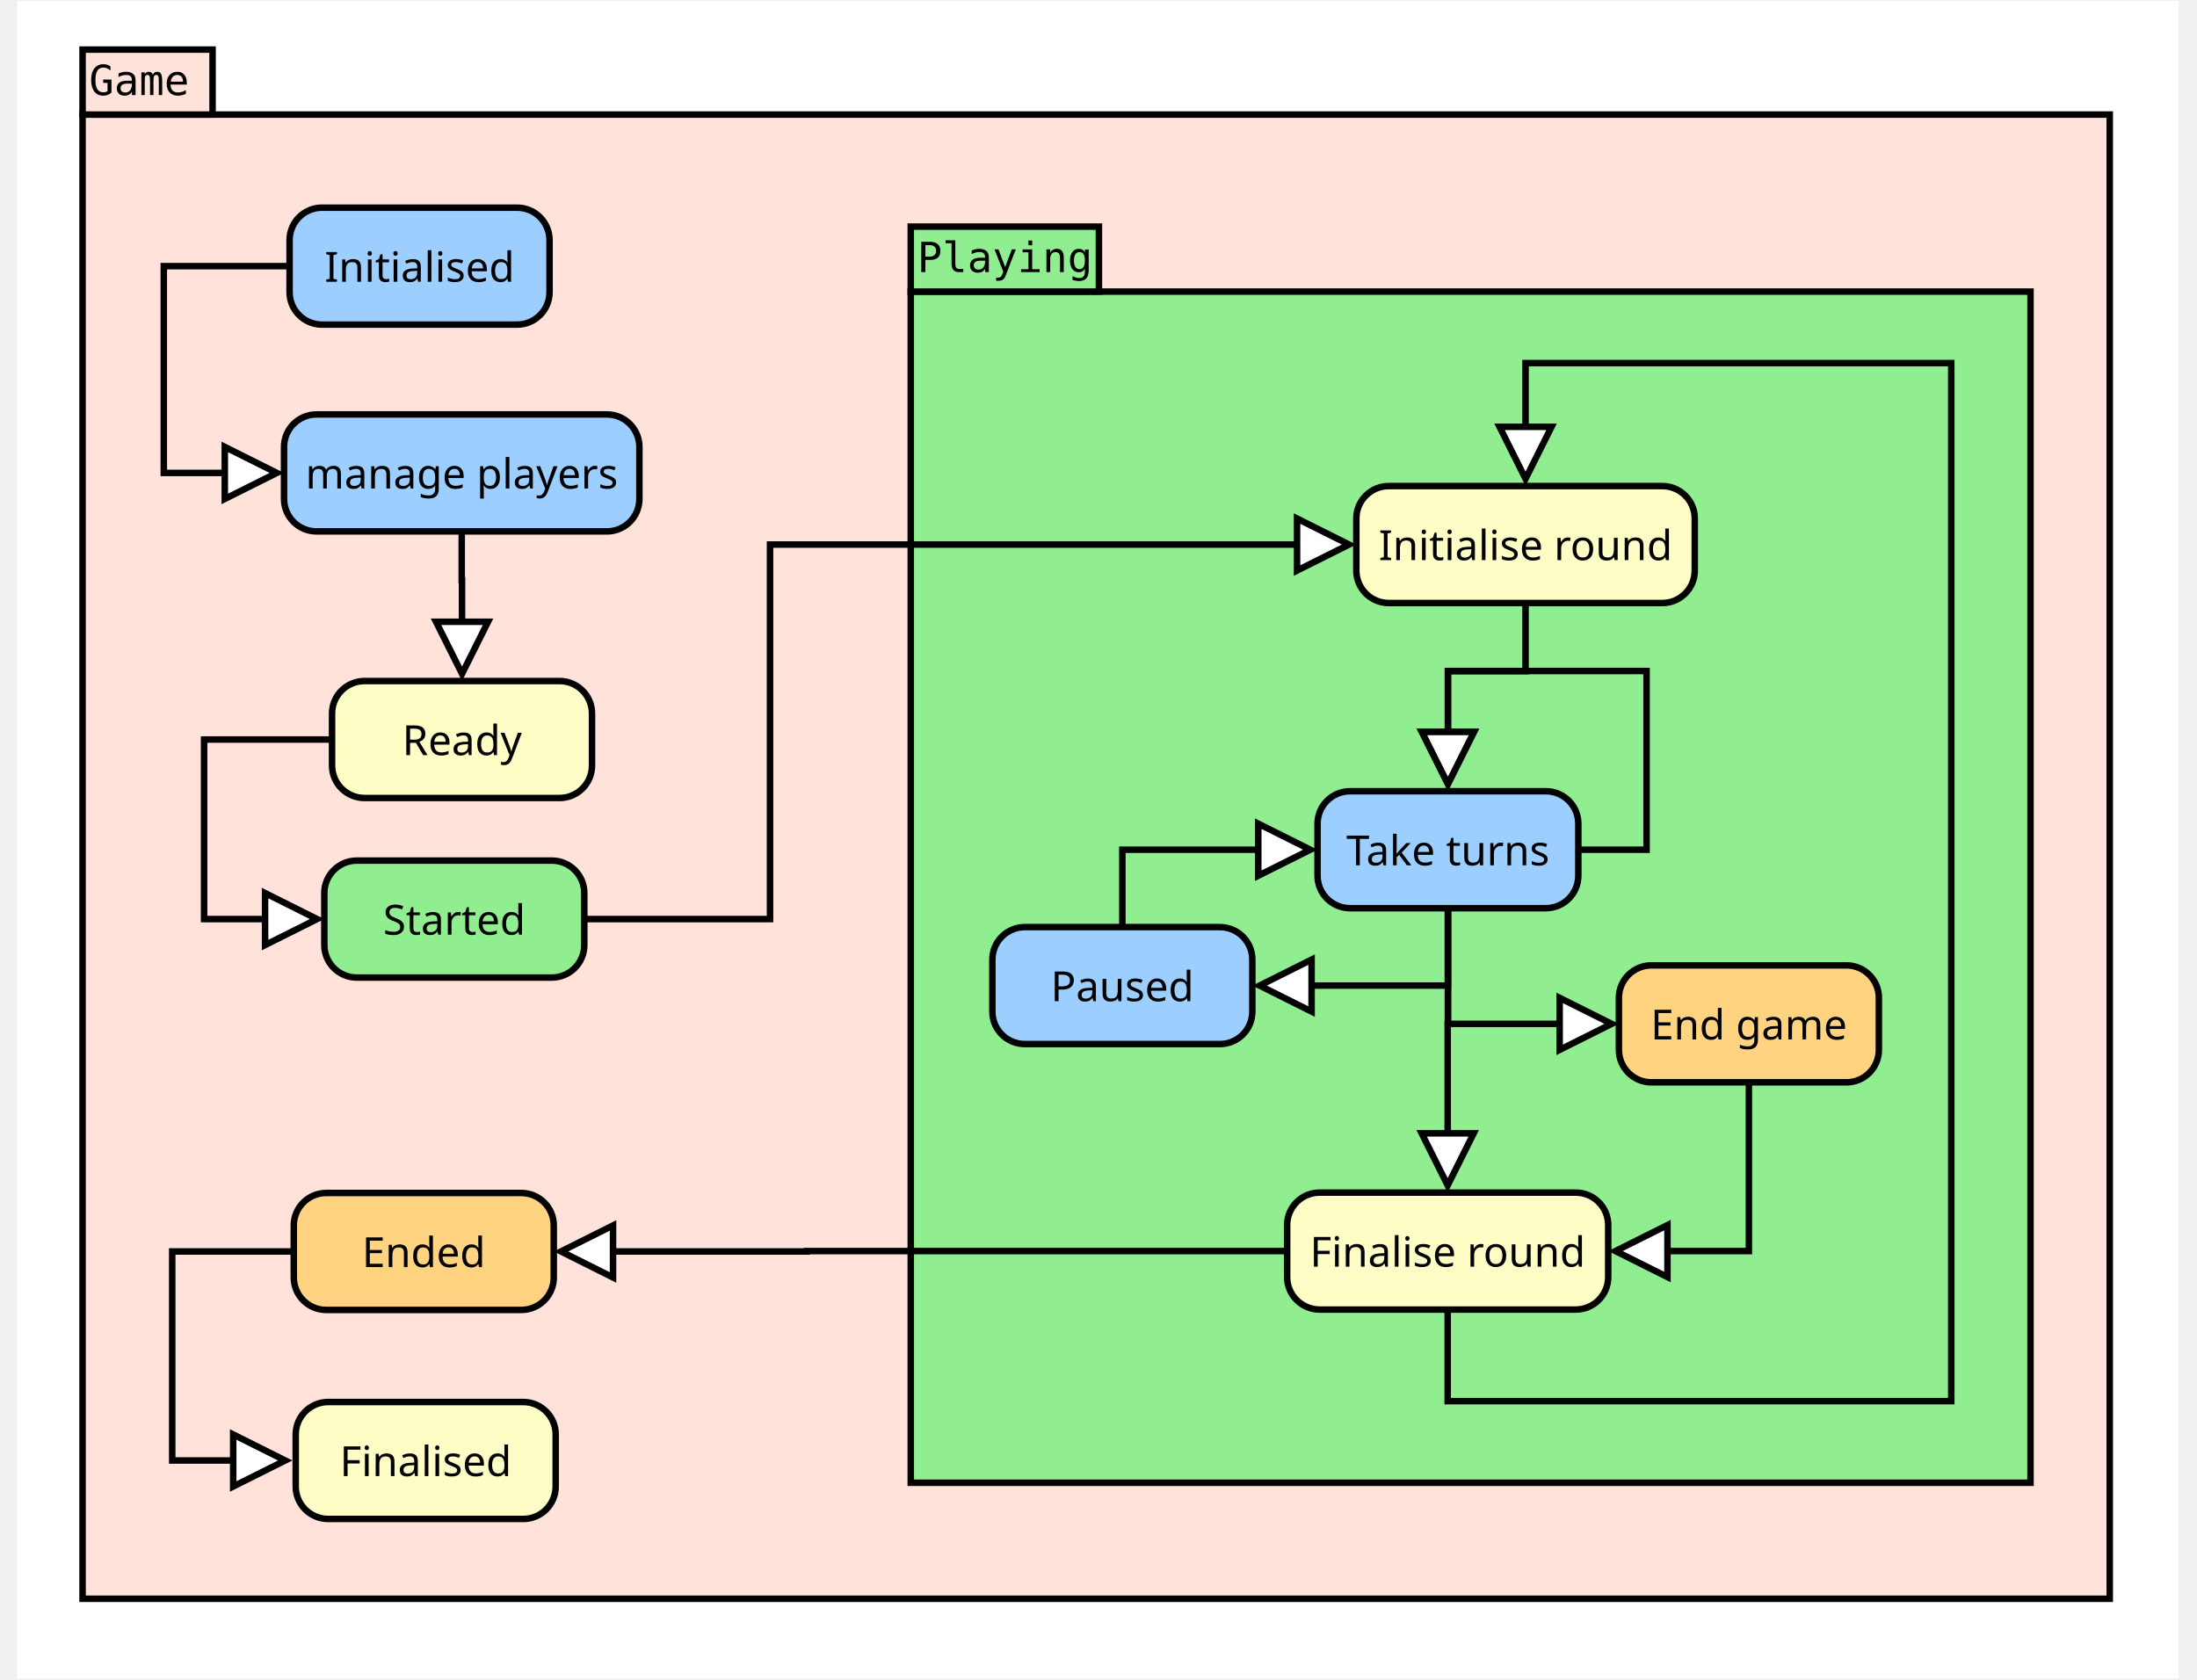
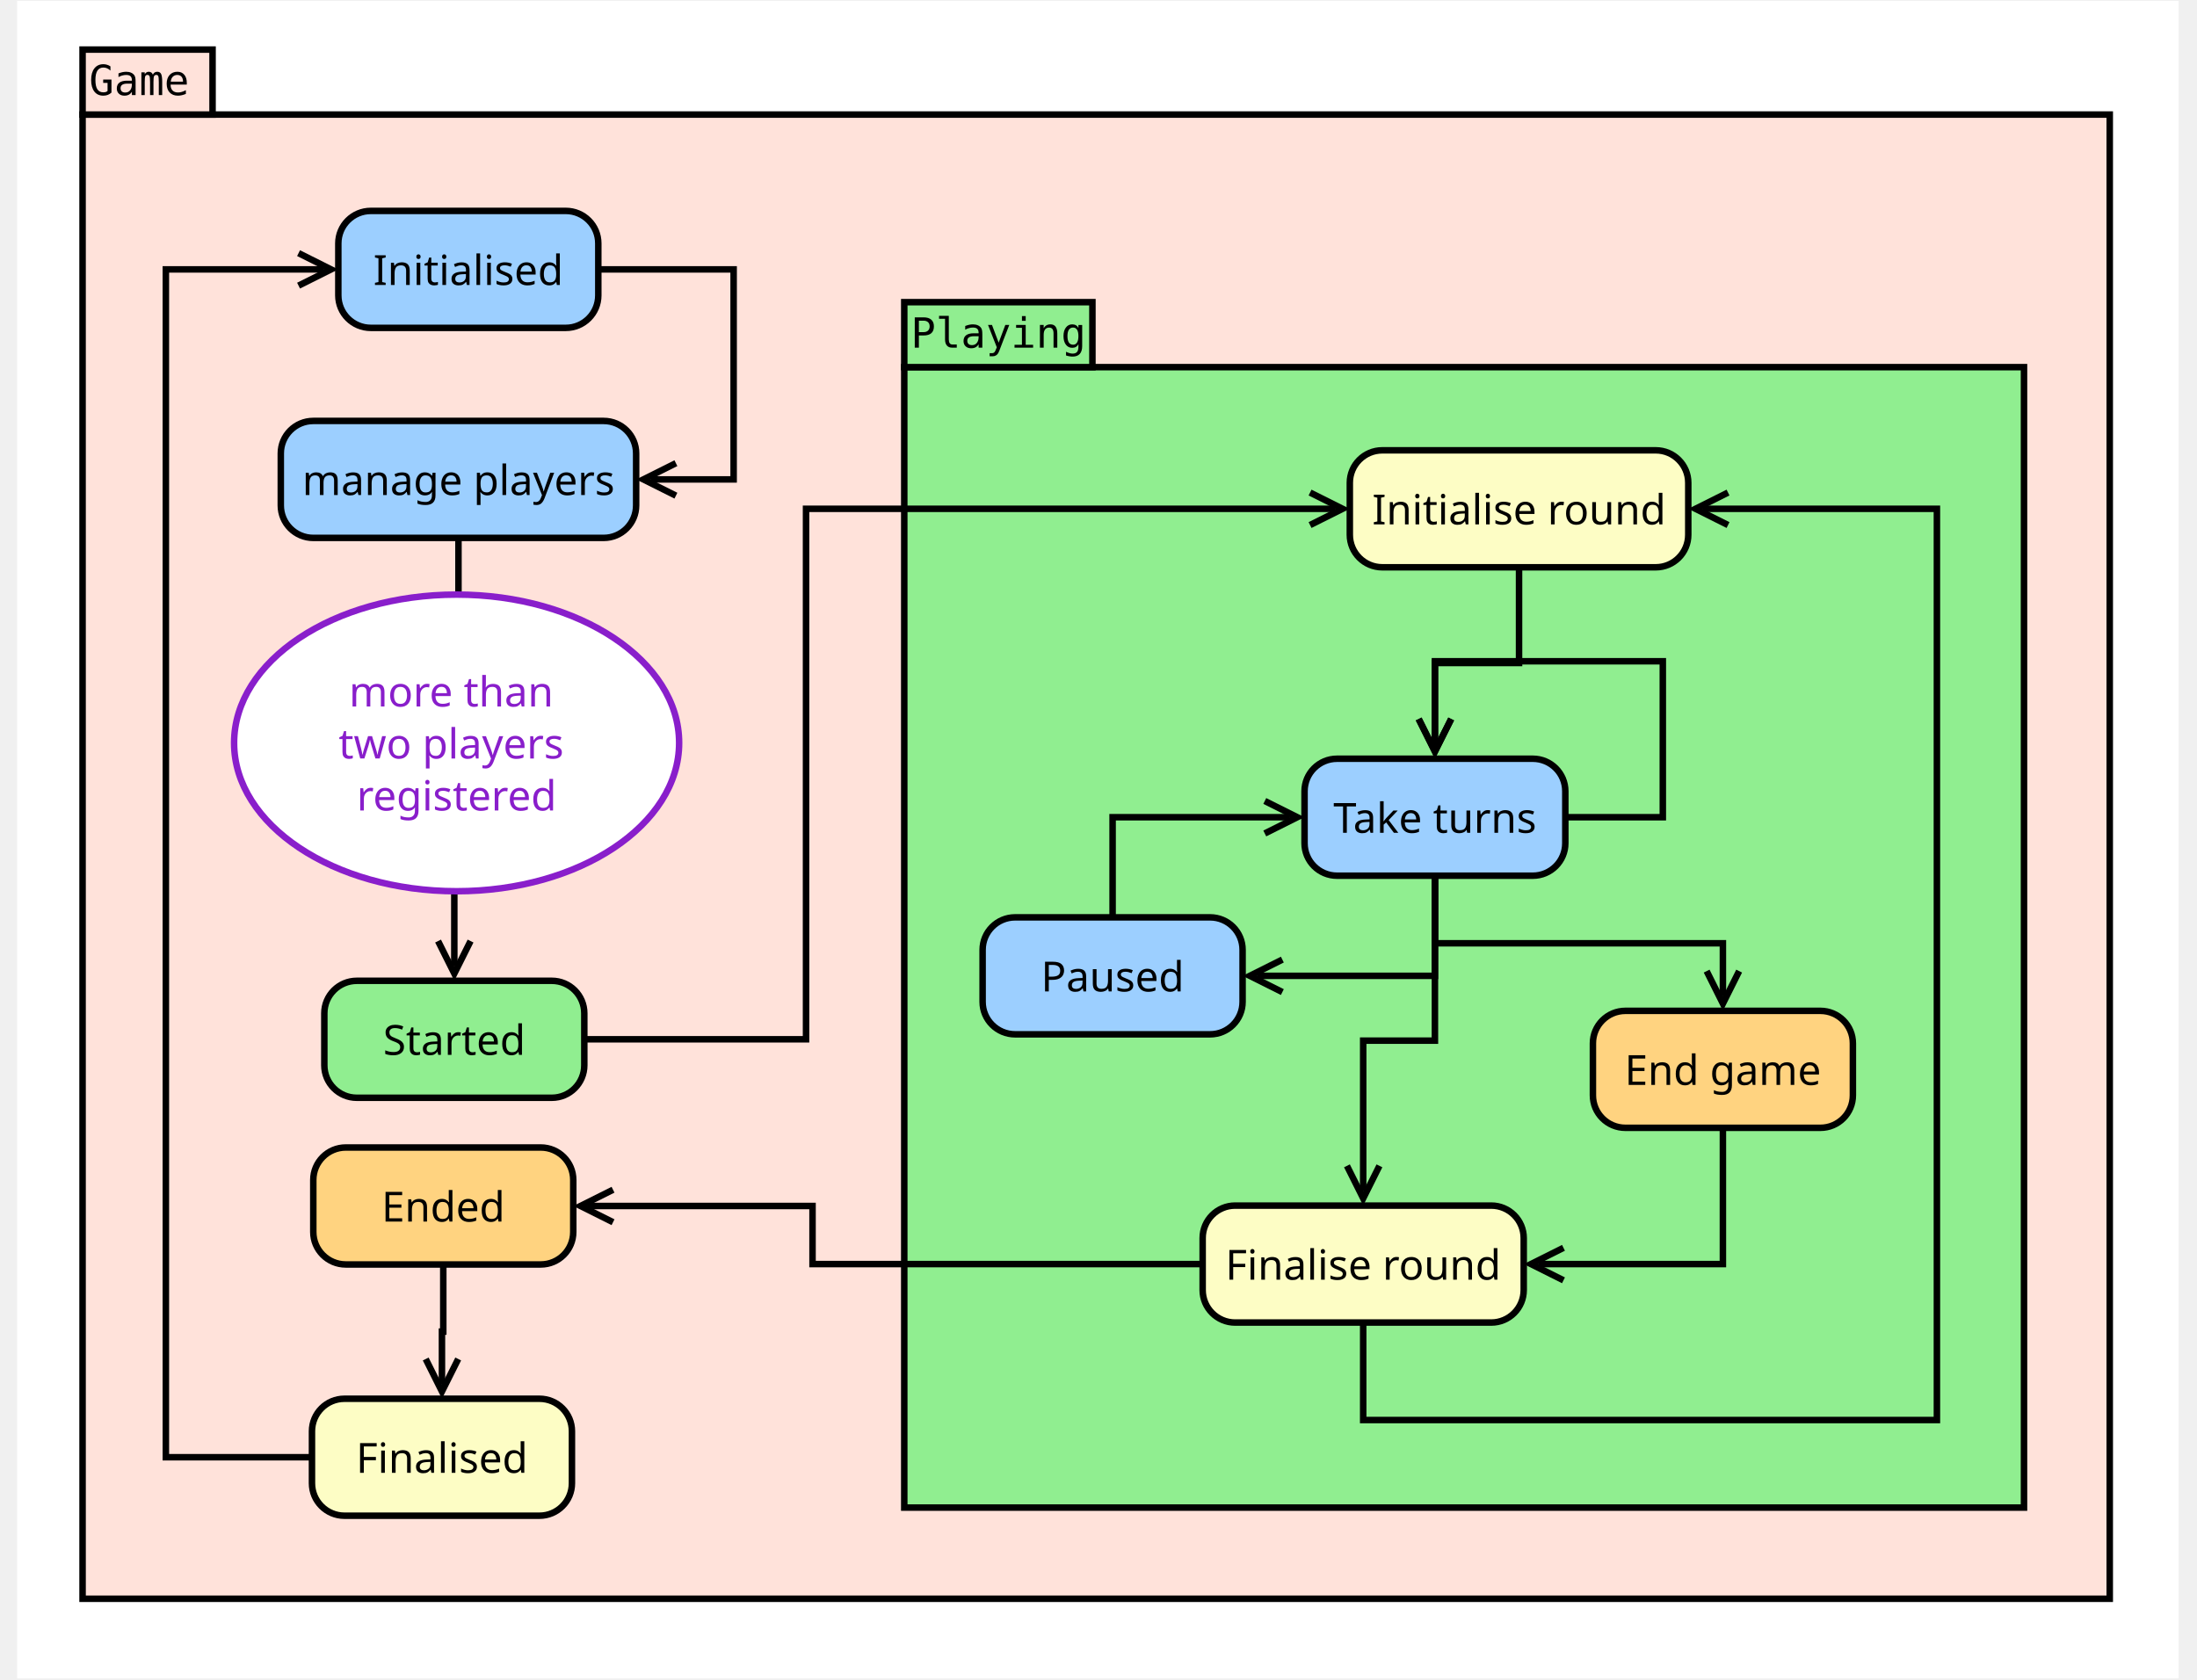
<svg xmlns="http://www.w3.org/2000/svg" width="34cm" height="26cm" viewBox="2 1 666 517">
  <g>
    <rect style="fill: #ffffff" x="3.23" y="2.249" width="663.139" height="514.353" />
    <rect style="fill: none; fill-opacity:0; stroke-width: 2; stroke: #ffffff" x="3.23" y="2.249" width="663.139" height="514.353" />
  </g>
  <g>
    <rect style="fill: #ffe2da" x="22.37" y="36.261" width="623.818" height="456.797" />
    <rect style="fill: none; fill-opacity:0; stroke-width: 2; stroke: #000000" x="22.37" y="36.261" width="623.818" height="456.797" />
    <rect style="fill: #ffe2da" x="22.37" y="16.261" width="40" height="20" />
    <rect style="fill: none; fill-opacity:0; stroke-width: 2; stroke: #000000" x="22.37" y="16.261" width="40" height="20" />
    <text font-size="12.8" style="fill: #000000;text-anchor:start;font-family:monospace;font-style:normal;font-weight:normal" x="24.37" y="30.261">Game</text>
  </g>
  <g>
-     <rect style="fill: #90ee90" x="277.227" y="90.748" width="344.575" height="366.609" />
-     <rect style="fill: none; fill-opacity:0; stroke-width: 2; stroke: #000000" x="277.227" y="90.748" width="344.575" height="366.609" />
-     <rect style="fill: #90ee90" x="277.227" y="70.748" width="57.9" height="20" />
-     <rect style="fill: none; fill-opacity:0; stroke-width: 2; stroke: #000000" x="277.227" y="70.748" width="57.9" height="20" />
-     <text font-size="12.8" style="fill: #000000;text-anchor:start;font-family:monospace;font-style:normal;font-weight:normal" x="279.227" y="84.748">Playing</text>
+     <g>
+       <rect style="fill: #90ee90" x="275.228" y="114" width="344.575" height="351" />
+       <rect style="fill: none; fill-opacity:0; stroke-width: 2; stroke: #000000" x="275.228" y="114" width="344.575" height="351" />
+       <rect style="fill: #90ee90" x="275.228" y="94" width="57.9" height="20" />
+       <rect style="fill: none; fill-opacity:0; stroke-width: 2; stroke: #000000" x="275.228" y="94" width="57.9" height="20" />
+       <text font-size="12.8" style="fill: #000000;text-anchor:start;font-family:monospace;font-style:normal;font-weight:normal" x="277.228" y="108">Playing</text>
+     </g>
+     <g>
+       <rect style="fill: #fdfdc5" x="412.338" y="139.597" width="104.15" height="36" rx="10" ry="10" />
+       <rect style="fill: none; fill-opacity:0; stroke-width: 2; stroke: #000000" x="412.338" y="139.597" width="104.15" height="36" rx="10" ry="10" />
+       <text font-size="12.8" style="fill: #000000;text-anchor:middle;font-family:sans-serif;font-style:normal;font-weight:normal" x="464.413" y="162.397">
+         <tspan x="464.413" y="162.397">Initialise round</tspan>
+       </text>
+     </g>
+     <g>
+       <rect style="fill: #9ccfff" x="398.404" y="234.52" width="80.25" height="36" rx="10" ry="10" />
+       <rect style="fill: none; fill-opacity:0; stroke-width: 2; stroke: #000000" x="398.404" y="234.52" width="80.25" height="36" rx="10" ry="10" />
+       <text font-size="12.8" style="fill: #000000;text-anchor:middle;font-family:sans-serif;font-style:normal;font-weight:normal" x="438.529" y="257.32">
+         <tspan x="438.529" y="257.32">Take turns</tspan>
+       </text>
+     </g>
+     <g>
+       <rect style="fill: #fdfdc5" x="367.052" y="372.05" width="98.8" height="36" rx="10" ry="10" />
+       <rect style="fill: none; fill-opacity:0; stroke-width: 2; stroke: #000000" x="367.052" y="372.05" width="98.8" height="36" rx="10" ry="10" />
+       <text font-size="12.8" style="fill: #000000;text-anchor:middle;font-family:sans-serif;font-style:normal;font-weight:normal" x="416.452" y="394.85">
+         <tspan x="416.452" y="394.85">Finalise round</tspan>
+       </text>
+     </g>
+     <g>
+       <rect style="fill: #ffd380" x="487.144" y="312.116" width="80" height="36" rx="10" ry="10" />
+       <rect style="fill: none; fill-opacity:0; stroke-width: 2; stroke: #000000" x="487.144" y="312.116" width="80" height="36" rx="10" ry="10" />
+       <text font-size="12.8" style="fill: #000000;text-anchor:middle;font-family:sans-serif;font-style:normal;font-weight:normal" x="527.144" y="334.916">
+         <tspan x="527.144" y="334.916">End game</tspan>
+       </text>
+     </g>
+     <g>
+       <rect style="fill: #9ccfff" x="299.34" y="283.338" width="80" height="36" rx="10" ry="10" />
+       <rect style="fill: none; fill-opacity:0; stroke-width: 2; stroke: #000000" x="299.34" y="283.338" width="80" height="36" rx="10" ry="10" />
+       <text font-size="12.8" style="fill: #000000;text-anchor:middle;font-family:sans-serif;font-style:normal;font-weight:normal" x="339.34" y="306.138">
+         <tspan x="339.34" y="306.138">Paused</tspan>
+       </text>
+     </g>
+     <g>
+       <polyline style="fill: none; fill-opacity:0; stroke-width: 2; stroke: #000000" points="464.413,175.597 464.413,205.058 438.529,205.058 438.529,230.048 " />
+       <polyline style="fill: none; fill-opacity:0; stroke-width: 2; stroke: #000000" points="433.529,222.284 438.529,232.284 443.529,222.284 " />
+     </g>
+     <g>
+       <polyline style="fill: none; fill-opacity:0; stroke-width: 2; stroke: #000000" points="478.654,252.52 508.654,252.52 508.654,204.52 438.529,204.52 438.529,230.048 " />
+       <polyline style="fill: none; fill-opacity:0; stroke-width: 2; stroke: #000000" points="433.529,222.284 438.529,232.284 443.529,222.284 " />
+     </g>
+     <g>
+       <polyline style="fill: none; fill-opacity:0; stroke-width: 2; stroke: #000000" points="438.529,270.52 438.529,301.338 383.812,301.338 " />
+       <polyline style="fill: none; fill-opacity:0; stroke-width: 2; stroke: #000000" points="391.576,296.338 381.576,301.338 391.576,306.338 " />
+     </g>
+     <g>
+       <polyline style="fill: none; fill-opacity:0; stroke-width: 2; stroke: #000000" points="339.34,283.338 339.34,252.52 393.932,252.52 " />
+       <polyline style="fill: none; fill-opacity:0; stroke-width: 2; stroke: #000000" points="386.168,257.52 396.168,252.52 386.168,247.52 " />
+     </g>
+     <g>
+       <polyline style="fill: none; fill-opacity:0; stroke-width: 2; stroke: #000000" points="438.529,270.52 438.529,291.318 527.144,291.318 527.144,307.644 " />
+       <polyline style="fill: none; fill-opacity:0; stroke-width: 2; stroke: #000000" points="522.144,299.88 527.144,309.88 532.144,299.88 " />
+     </g>
+     <g>
+       <polyline style="fill: none; fill-opacity:0; stroke-width: 2; stroke: #000000" points="527.144,348.116 527.144,390.05 470.324,390.05 " />
+       <polyline style="fill: none; fill-opacity:0; stroke-width: 2; stroke: #000000" points="478.088,385.05 468.088,390.05 478.088,395.05 " />
+     </g>
+     <g>
+       <polyline style="fill: none; fill-opacity:0; stroke-width: 2; stroke: #000000" points="438.529,270.52 438.529,321.285 416.452,321.285 416.452,367.578 " />
+       <polyline style="fill: none; fill-opacity:0; stroke-width: 2; stroke: #000000" points="411.452,359.814 416.452,369.814 421.452,359.814 " />
+     </g>
+     <g>
+       <polyline style="fill: none; fill-opacity:0; stroke-width: 2; stroke: #000000" points="416.452,408.05 416.452,438.05 593,438.05 593,157.597 520.96,157.597 " />
+       <polyline style="fill: none; fill-opacity:0; stroke-width: 2; stroke: #000000" points="528.724,152.597 518.724,157.597 528.724,162.597 " />
+     </g>
  </g>
  <g>
-     <rect style="fill: #fdfdc5" x="414.338" y="150.597" width="104.15" height="36" rx="10" ry="10" />
-     <rect style="fill: none; fill-opacity:0; stroke-width: 2; stroke: #000000" x="414.338" y="150.597" width="104.15" height="36" rx="10" ry="10" />
-     <text font-size="12.8" style="fill: #000000;text-anchor:middle;font-family:sans-serif;font-style:normal;font-weight:normal" x="466.413" y="173.397">
-       <tspan x="466.413" y="173.397">Initialise round</tspan>
+     <rect style="fill: #9ccfff" x="101.073" y="65.912" width="80" height="36" rx="10" ry="10" />
+     <rect style="fill: none; fill-opacity:0; stroke-width: 2; stroke: #000000" x="101.073" y="65.912" width="80" height="36" rx="10" ry="10" />
+     <text font-size="12.8" style="fill: #000000;text-anchor:middle;font-family:sans-serif;font-style:normal;font-weight:normal" x="141.073" y="88.712">
+       <tspan x="141.073" y="88.712">Initialised</tspan>
    </text>
  </g>
  <g>
-     <rect style="fill: #9ccfff" x="402.404" y="244.519" width="80.25" height="36" rx="10" ry="10" />
-     <rect style="fill: none; fill-opacity:0; stroke-width: 2; stroke: #000000" x="402.404" y="244.519" width="80.25" height="36" rx="10" ry="10" />
-     <text font-size="12.8" style="fill: #000000;text-anchor:middle;font-family:sans-serif;font-style:normal;font-weight:normal" x="442.529" y="267.319">
-       <tspan x="442.529" y="267.319">Take turns</tspan>
+     <rect style="fill: #90ee90" x="96.767" y="302.868" width="80" height="36" rx="10" ry="10" />
+     <rect style="fill: none; fill-opacity:0; stroke-width: 2; stroke: #000000" x="96.767" y="302.868" width="80" height="36" rx="10" ry="10" />
+     <text font-size="12.8" style="fill: #000000;text-anchor:middle;font-family:sans-serif;font-style:normal;font-weight:normal" x="136.767" y="325.668">
+       <tspan x="136.767" y="325.668">Started</tspan>
    </text>
  </g>
  <g>
-     <rect style="fill: #fdfdc5" x="393.052" y="368.051" width="98.8" height="36" rx="10" ry="10" />
-     <rect style="fill: none; fill-opacity:0; stroke-width: 2; stroke: #000000" x="393.052" y="368.051" width="98.8" height="36" rx="10" ry="10" />
-     <text font-size="12.8" style="fill: #000000;text-anchor:middle;font-family:sans-serif;font-style:normal;font-weight:normal" x="442.452" y="390.851">
-       <tspan x="442.452" y="390.851">Finalise round</tspan>
+     <rect style="fill: #ffd380" x="93.37" y="354.17" width="80" height="36" rx="10" ry="10" />
+     <rect style="fill: none; fill-opacity:0; stroke-width: 2; stroke: #000000" x="93.37" y="354.17" width="80" height="36" rx="10" ry="10" />
+     <text font-size="12.8" style="fill: #000000;text-anchor:middle;font-family:sans-serif;font-style:normal;font-weight:normal" x="133.37" y="376.97">
+       <tspan x="133.37" y="376.97">Ended</tspan>
    </text>
  </g>
  <g>
-     <polyline style="fill: none; fill-opacity:0; stroke-width: 2; stroke: #000000" points="476.908,316.116 442.529,316.116 442.529,280.519 " />
-     <polygon style="fill: #ffffff" points="476.908,324.116 492.908,316.116 476.908,308.116 " />
-     <polygon style="fill: none; fill-opacity:0; stroke-width: 2; stroke: #000000" points="476.908,324.116 492.908,316.116 476.908,308.116 " />
-   </g>
-   <g>
-     <polyline style="fill: none; fill-opacity:0; stroke-width: 2; stroke: #000000" points="442.529,226.283 442.529,207.558 466.413,207.558 466.413,186.597 " />
-     <polygon style="fill: #ffffff" points="434.529,226.283 442.529,242.283 450.529,226.283 " />
-     <polygon style="fill: none; fill-opacity:0; stroke-width: 2; stroke: #000000" points="434.529,226.283 442.529,242.283 450.529,226.283 " />
-   </g>
-   <g>
-     <polyline style="fill: none; fill-opacity:0; stroke-width: 2; stroke: #000000" points="466.413,132.361 466.413,112.748 597.417,112.748 597.417,432.245 442.452,432.245 442.452,404.051 " />
-     <polygon style="fill: #ffffff" points="458.413,132.361 466.413,148.361 474.413,132.361 " />
-     <polygon style="fill: none; fill-opacity:0; stroke-width: 2; stroke: #000000" points="458.413,132.361 466.413,148.361 474.413,132.361 " />
-   </g>
-   <g>
-     <polyline style="fill: none; fill-opacity:0; stroke-width: 2; stroke: #000000" points="510.088,386.051 535.144,386.051 535.144,334.116 " />
-     <polygon style="fill: #ffffff" points="510.088,378.051 494.088,386.051 510.088,394.051 " />
-     <polygon style="fill: none; fill-opacity:0; stroke-width: 2; stroke: #000000" points="510.088,378.051 494.088,386.051 510.088,394.051 " />
-   </g>
-   <g>
-     <polyline style="fill: none; fill-opacity:0; stroke-width: 2; stroke: #000000" points="442.452,349.815 442.452,316.285 442.529,316.285 442.529,280.519 " />
-     <polygon style="fill: #ffffff" points="434.452,349.815 442.452,365.815 450.452,349.815 " />
-     <polygon style="fill: none; fill-opacity:0; stroke-width: 2; stroke: #000000" points="434.452,349.815 442.452,365.815 450.452,349.815 " />
-   </g>
-   <g>
-     <rect style="fill: #ffd380" x="495.144" y="298.116" width="80" height="36" rx="10" ry="10" />
-     <rect style="fill: none; fill-opacity:0; stroke-width: 2; stroke: #000000" x="495.144" y="298.116" width="80" height="36" rx="10" ry="10" />
-     <text font-size="12.8" style="fill: #000000;text-anchor:middle;font-family:sans-serif;font-style:normal;font-weight:normal" x="535.144" y="320.916">
-       <tspan x="535.144" y="320.916">End game</tspan>
+     <rect style="fill: #fdfdc5" x="92.963" y="431.5" width="80" height="36" rx="10" ry="10" />
+     <rect style="fill: none; fill-opacity:0; stroke-width: 2; stroke: #000000" x="92.963" y="431.5" width="80" height="36" rx="10" ry="10" />
+     <text font-size="12.8" style="fill: #000000;text-anchor:middle;font-family:sans-serif;font-style:normal;font-weight:normal" x="132.963" y="454.3">
+       <tspan x="132.963" y="454.3">Finalised</tspan>
    </text>
  </g>
  <g>
-     <rect style="fill: #9ccfff" x="302.339" y="286.338" width="80" height="36" rx="10" ry="10" />
-     <rect style="fill: none; fill-opacity:0; stroke-width: 2; stroke: #000000" x="302.339" y="286.338" width="80" height="36" rx="10" ry="10" />
-     <text font-size="12.8" style="fill: #000000;text-anchor:middle;font-family:sans-serif;font-style:normal;font-weight:normal" x="342.339" y="309.138">
-       <tspan x="342.339" y="309.138">Paused</tspan>
+     <rect style="fill: #9ccfff" x="83.37" y="130.553" width="109.35" height="36" rx="10" ry="10" />
+     <rect style="fill: none; fill-opacity:0; stroke-width: 2; stroke: #000000" x="83.37" y="130.553" width="109.35" height="36" rx="10" ry="10" />
+     <text font-size="12.8" style="fill: #000000;text-anchor:middle;font-family:sans-serif;font-style:normal;font-weight:normal" x="138.045" y="153.353">
+       <tspan x="138.045" y="153.353">manage players</tspan>
    </text>
  </g>
  <g>
-     <polyline style="fill: none; fill-opacity:0; stroke-width: 2; stroke: #000000" points="400.575,304.338 442.529,304.338 442.529,280.519 " />
-     <polygon style="fill: #ffffff" points="400.575,296.338 384.575,304.338 400.575,312.338 " />
-     <polygon style="fill: none; fill-opacity:0; stroke-width: 2; stroke: #000000" points="400.575,296.338 384.575,304.338 400.575,312.338 " />
+     <polyline style="fill: none; fill-opacity:0; stroke-width: 2; stroke: #000000" points="181.073,83.912 222.72,83.912 222.72,148.553 197.192,148.553 " />
+     <polyline style="fill: none; fill-opacity:0; stroke-width: 2; stroke: #000000" points="204.956,143.553 194.956,148.553 204.956,153.553 " />
  </g>
  <g>
-     <polyline style="fill: none; fill-opacity:0; stroke-width: 2; stroke: #000000" points="384.168,262.519 342.339,262.519 342.339,286.338 " />
-     <polygon style="fill: #ffffff" points="384.168,270.519 400.168,262.519 384.168,254.519 " />
-     <polygon style="fill: none; fill-opacity:0; stroke-width: 2; stroke: #000000" points="384.168,270.519 400.168,262.519 384.168,254.519 " />
+     <polyline style="fill: none; fill-opacity:0; stroke-width: 2; stroke: #000000" points="138.045,166.553 138.045,234.71 136.767,234.71 136.767,298.396 " />
+     <polyline style="fill: none; fill-opacity:0; stroke-width: 2; stroke: #000000" points="131.767,290.632 136.767,300.632 141.767,290.632 " />
  </g>
  <g>
-     <polyline style="fill: none; fill-opacity:0; stroke-width: 2; stroke: #000000" points="185.606,386.17 245.228,386.17 245.228,386.051 393.052,386.051 " />
-     <polygon style="fill: #ffffff" points="185.606,378.17 169.606,386.17 185.606,394.17 " />
-     <polygon style="fill: none; fill-opacity:0; stroke-width: 2; stroke: #000000" points="185.606,378.17 169.606,386.17 185.606,394.17 " />
+     <ellipse style="fill: #ffffff" cx="137.475" cy="229.65" rx="68.475" ry="45.65" />
+     <ellipse style="fill: none; fill-opacity:0; stroke-width: 2; stroke: #891ecb" cx="137.475" cy="229.65" rx="68.475" ry="45.65" />
+     <text font-size="12.8" style="fill: #891ecb;text-anchor:middle;font-family:sans-serif;font-style:normal;font-weight:normal" x="137.475" y="218.45">
+       <tspan x="137.475" y="218.45">more than</tspan>
+       <tspan x="137.475" y="234.45">two players</tspan>
+       <tspan x="137.475" y="250.45">registered</tspan>
+     </text>
  </g>
  <g>
-     <polyline style="fill: none; fill-opacity:0; stroke-width: 2; stroke: #000000" points="396.102,168.597 233.92,168.597 233.92,283.867 176.767,283.867 " />
-     <polygon style="fill: #ffffff" points="396.102,176.597 412.102,168.597 396.102,160.597 " />
-     <polygon style="fill: none; fill-opacity:0; stroke-width: 2; stroke: #000000" points="396.102,176.597 412.102,168.597 396.102,160.597 " />
+     <polyline style="fill: none; fill-opacity:0; stroke-width: 2; stroke: #000000" points="176.767,320.868 245,320.868 245,157.597 407.866,157.597 " />
+     <polyline style="fill: none; fill-opacity:0; stroke-width: 2; stroke: #000000" points="400.102,162.597 410.102,157.597 400.102,152.597 " />
  </g>
  <g>
-     <g>
-       <rect style="fill: #9ccfff" x="86.073" y="64.912" width="80" height="36" rx="10" ry="10" />
-       <rect style="fill: none; fill-opacity:0; stroke-width: 2; stroke: #000000" x="86.073" y="64.912" width="80" height="36" rx="10" ry="10" />
-       <text font-size="12.8" style="fill: #000000;text-anchor:middle;font-family:sans-serif;font-style:normal;font-weight:normal" x="126.073" y="87.712">
-         <tspan x="126.073" y="87.712">Initialised</tspan>
-       </text>
-     </g>
-     <g>
-       <rect style="fill: #fdfdc5" x="99.141" y="210.605" width="80" height="36" rx="10" ry="10" />
-       <rect style="fill: none; fill-opacity:0; stroke-width: 2; stroke: #000000" x="99.141" y="210.605" width="80" height="36" rx="10" ry="10" />
-       <text font-size="12.8" style="fill: #000000;text-anchor:middle;font-family:sans-serif;font-style:normal;font-weight:normal" x="139.141" y="233.405">
-         <tspan x="139.141" y="233.405">Ready</tspan>
-       </text>
-     </g>
-     <g>
-       <rect style="fill: #90ee90" x="96.767" y="265.867" width="80" height="36" rx="10" ry="10" />
-       <rect style="fill: none; fill-opacity:0; stroke-width: 2; stroke: #000000" x="96.767" y="265.867" width="80" height="36" rx="10" ry="10" />
-       <text font-size="12.8" style="fill: #000000;text-anchor:middle;font-family:sans-serif;font-style:normal;font-weight:normal" x="136.767" y="288.667">
-         <tspan x="136.767" y="288.667">Started</tspan>
-       </text>
-     </g>
-     <g>
-       <rect style="fill: #ffd380" x="87.37" y="368.17" width="80" height="36" rx="10" ry="10" />
-       <rect style="fill: none; fill-opacity:0; stroke-width: 2; stroke: #000000" x="87.37" y="368.17" width="80" height="36" rx="10" ry="10" />
-       <text font-size="12.8" style="fill: #000000;text-anchor:middle;font-family:sans-serif;font-style:normal;font-weight:normal" x="127.37" y="390.97">
-         <tspan x="127.37" y="390.97">Ended</tspan>
-       </text>
-     </g>
-     <g>
-       <polyline style="fill: none; fill-opacity:0; stroke-width: 2; stroke: #000000" points="66.134,146.553 47.37,146.553 47.37,82.912 86.073,82.912 " />
-       <polygon style="fill: #ffffff" points="66.134,154.553 82.134,146.553 66.134,138.553 " />
-       <polygon style="fill: none; fill-opacity:0; stroke-width: 2; stroke: #000000" points="66.134,154.553 82.134,146.553 66.134,138.553 " />
-     </g>
-     <g>
-       <polyline style="fill: none; fill-opacity:0; stroke-width: 2; stroke: #000000" points="78.531,283.867 59.767,283.867 59.767,228.605 99.141,228.605 " />
-       <polygon style="fill: #ffffff" points="78.531,291.867 94.531,283.867 78.531,275.867 " />
-       <polygon style="fill: none; fill-opacity:0; stroke-width: 2; stroke: #000000" points="78.531,291.867 94.531,283.867 78.531,275.867 " />
-     </g>
-     <g>
-       <rect style="fill: #fdfdc5" x="87.963" y="432.501" width="80" height="36" rx="10" ry="10" />
-       <rect style="fill: none; fill-opacity:0; stroke-width: 2; stroke: #000000" x="87.963" y="432.501" width="80" height="36" rx="10" ry="10" />
-       <text font-size="12.8" style="fill: #000000;text-anchor:middle;font-family:sans-serif;font-style:normal;font-weight:normal" x="127.963" y="455.301">
-         <tspan x="127.963" y="455.301">Finalised</tspan>
-       </text>
-     </g>
-     <g>
-       <polyline style="fill: none; fill-opacity:0; stroke-width: 2; stroke: #000000" points="68.722,450.501 49.958,450.501 49.958,386.17 87.37,386.17 " />
-       <polygon style="fill: #ffffff" points="68.722,458.501 84.722,450.501 68.722,442.501 " />
-       <polygon style="fill: none; fill-opacity:0; stroke-width: 2; stroke: #000000" points="68.722,458.501 84.722,450.501 68.722,442.501 " />
-     </g>
-     <g>
-       <rect style="fill: #9ccfff" x="84.37" y="128.553" width="109.35" height="36" rx="10" ry="10" />
-       <rect style="fill: none; fill-opacity:0; stroke-width: 2; stroke: #000000" x="84.37" y="128.553" width="109.35" height="36" rx="10" ry="10" />
-       <text font-size="12.8" style="fill: #000000;text-anchor:middle;font-family:sans-serif;font-style:normal;font-weight:normal" x="139.045" y="151.353">
-         <tspan x="139.045" y="151.353">manage players</tspan>
-       </text>
-     </g>
-     <g>
-       <polyline style="fill: none; fill-opacity:0; stroke-width: 2; stroke: #000000" points="139.141,192.369 139.141,179.579 139.045,179.579 139.045,164.553 " />
-       <polygon style="fill: #ffffff" points="131.141,192.369 139.141,208.369 147.141,192.369 " />
-       <polygon style="fill: none; fill-opacity:0; stroke-width: 2; stroke: #000000" points="131.141,192.369 139.141,208.369 147.141,192.369 " />
-     </g>
+     <polyline style="fill: none; fill-opacity:0; stroke-width: 2; stroke: #000000" points="367.052,390.05 247,390.05 247,372.17 177.842,372.17 " />
+     <polyline style="fill: none; fill-opacity:0; stroke-width: 2; stroke: #000000" points="185.606,367.17 175.606,372.17 185.606,377.17 " />
  </g>
  <g>
-     <polyline style="fill: none; fill-opacity:0; stroke-width: 2; stroke: #000000" points="442.529,226.283 442.529,207.519 503.654,207.519 503.654,262.519 482.654,262.519 " />
-     <polygon style="fill: #ffffff" points="434.529,226.283 442.529,242.283 450.529,226.283 " />
-     <polygon style="fill: none; fill-opacity:0; stroke-width: 2; stroke: #000000" points="434.529,226.283 442.529,242.283 450.529,226.283 " />
+     <polyline style="fill: none; fill-opacity:0; stroke-width: 2; stroke: #000000" points="133.37,390.17 133.37,410.835 132.963,410.835 132.963,427.028 " />
+     <polyline style="fill: none; fill-opacity:0; stroke-width: 2; stroke: #000000" points="127.963,419.264 132.963,429.264 137.963,419.264 " />
+   </g>
+   <g>
+     <polyline style="fill: none; fill-opacity:0; stroke-width: 2; stroke: #000000" points="92.963,449.5 48,449.5 48,83.912 96.601,83.912 " />
+     <polyline style="fill: none; fill-opacity:0; stroke-width: 2; stroke: #000000" points="88.837,88.912 98.837,83.912 88.837,78.912 " />
  </g>
</svg>
